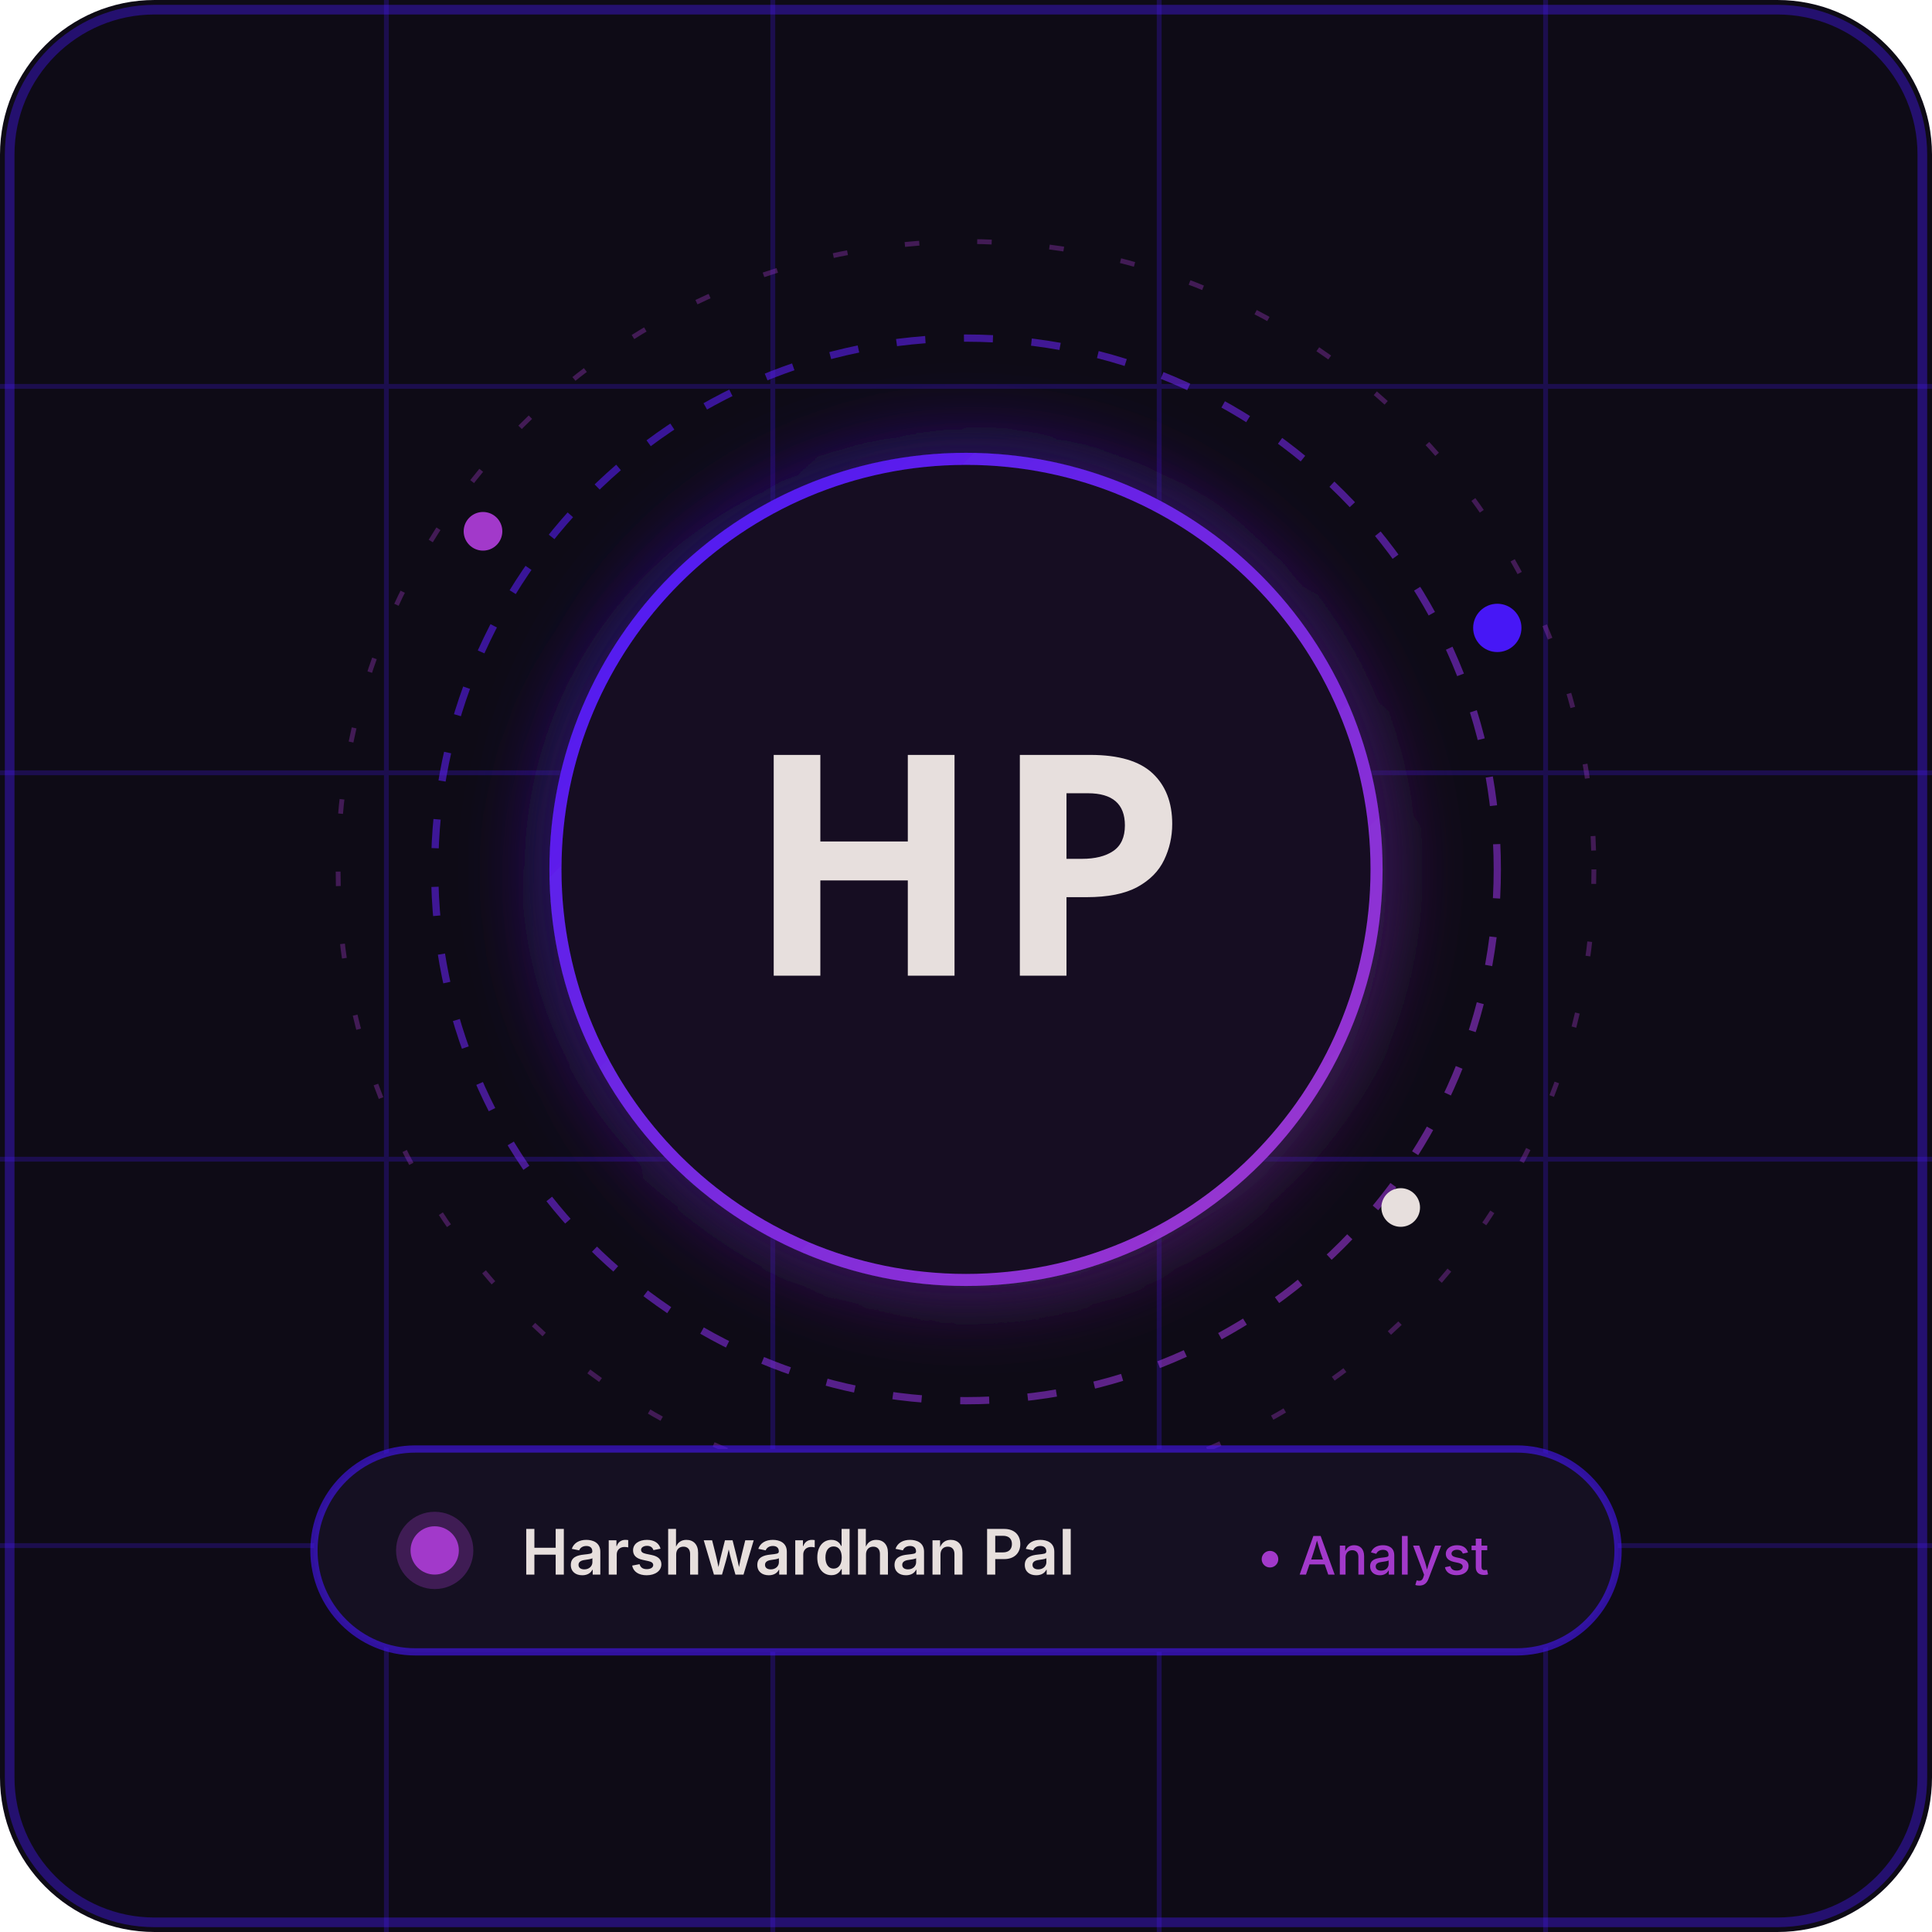
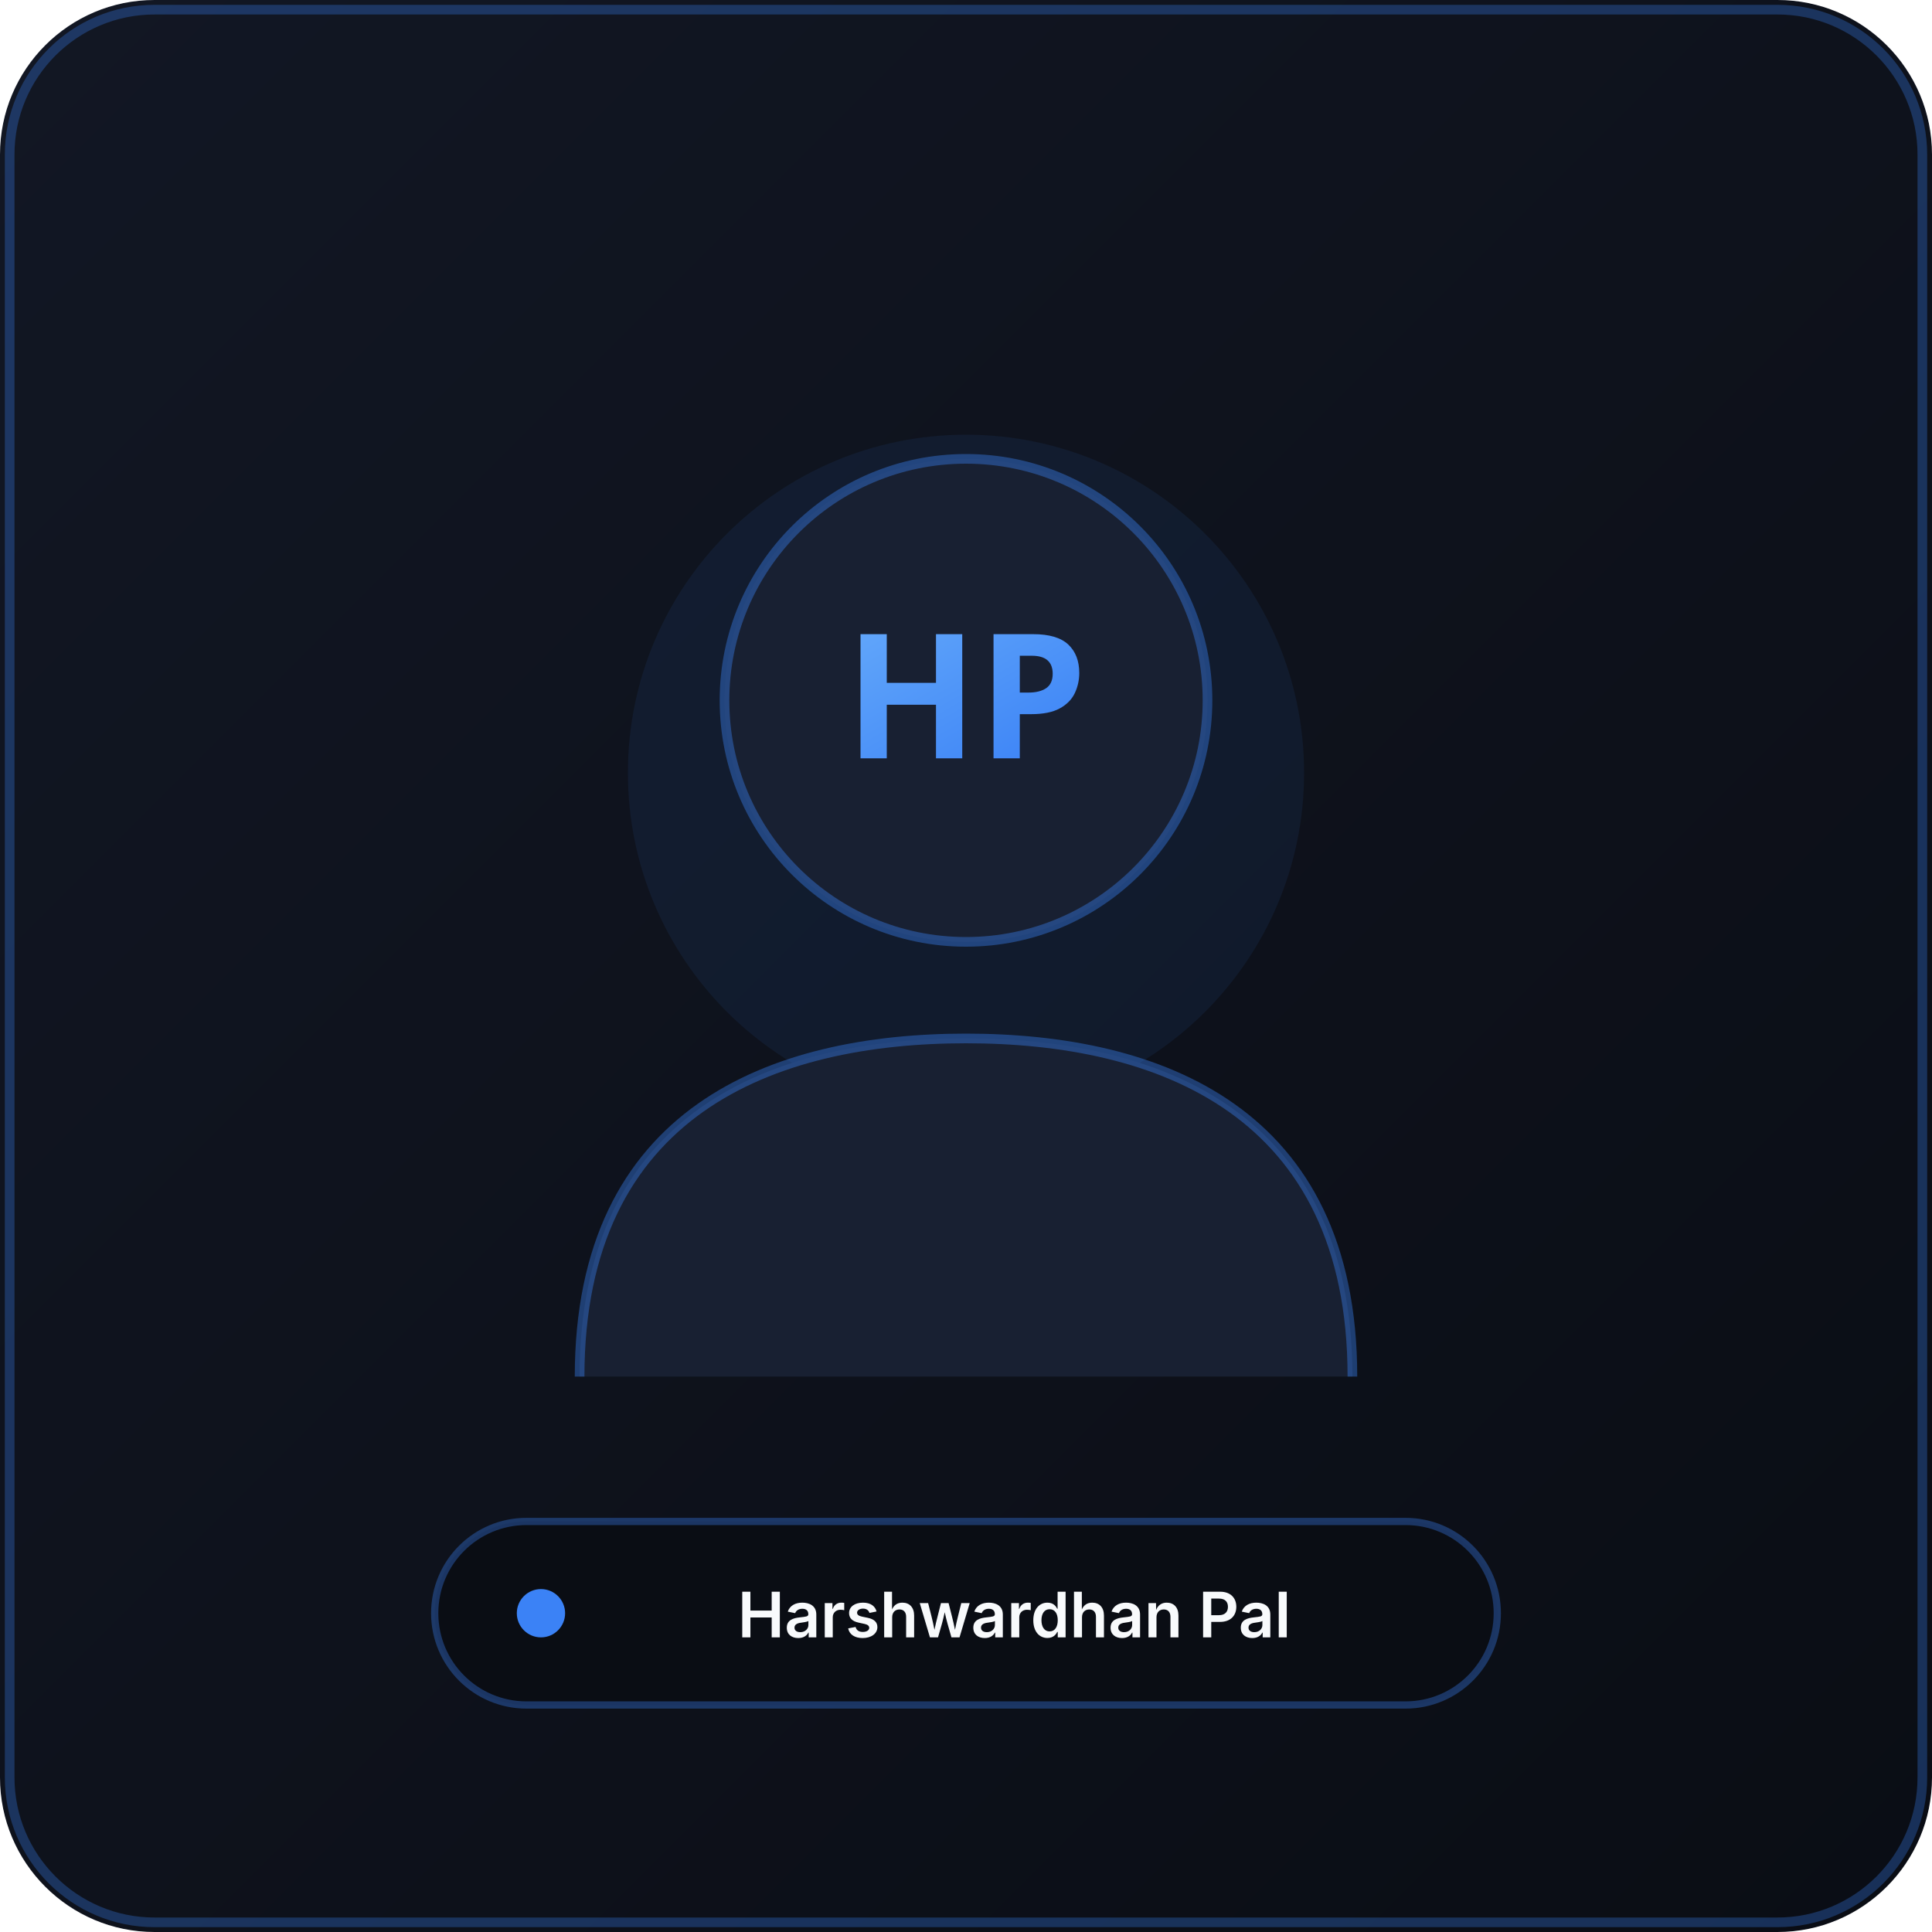
<svg xmlns="http://www.w3.org/2000/svg" viewBox="0 0 400 400" width="400" height="400">
  <defs>
-     <linearGradient id="purpleRing" x1="0%" y1="0%" x2="100%" y2="100%">
-       <stop offset="0%" stop-color="#4717F6" />
-       <stop offset="100%" stop-color="#A239CA" />
+     <linearGradient id="avatarBg" x1="0%" y1="0%" x2="100%" y2="100%">
+       <stop offset="0%" stop-color="#121724" />
+       <stop offset="100%" stop-color="#0A0D14" />
    </linearGradient>
-     <filter id="purpleGlow" x="-20%" y="-20%" width="140%" height="140%">
-       <feGaussianBlur stdDeviation="8" result="blur" />
-       <feComposite in="SourceGraphic" in2="blur" operator="over" />
-     </filter>
+     <linearGradient id="avatarGlow" x1="0%" y1="0%" x2="100%" y2="100%">
+       <stop offset="0%" stop-color="#60A5FA" />
+       <stop offset="100%" stop-color="#3B82F6" />
+     </linearGradient>
  </defs>
-   <rect width="400" height="400" rx="32" fill="#0E0B16" />
-   <rect x="2" y="2" width="396" height="396" rx="30" fill="none" stroke="#4717F6" stroke-width="2" stroke-opacity="0.4" />
-   <g opacity="0.25" stroke="#4717F6" stroke-width="1">
-     <line x1="80" y1="0" x2="80" y2="400" />
-     <line x1="160" y1="0" x2="160" y2="400" />
-     <line x1="240" y1="0" x2="240" y2="400" />
-     <line x1="320" y1="0" x2="320" y2="400" />
-     <line x1="0" y1="80" x2="400" y2="80" />
-     <line x1="0" y1="160" x2="400" y2="160" />
-     <line x1="0" y1="240" x2="400" y2="240" />
-     <line x1="0" y1="320" x2="400" y2="320" />
-   </g>
-   <circle cx="200" cy="180" r="110" fill="none" stroke="url(#purpleRing)" stroke-width="1.5" stroke-dasharray="6 8" opacity="0.6" />
-   <circle cx="200" cy="180" r="130" fill="none" stroke="#A239CA" stroke-width="1" stroke-dasharray="3 12" opacity="0.35" />
-   <circle cx="200" cy="180" r="85" fill="#151022" stroke="url(#purpleRing)" stroke-width="2.5" filter="url(#purpleGlow)" />
-   <text x="200" y="202" font-family="'Sora', sans-serif" font-size="64" font-weight="700" fill="#E7DFDD" text-anchor="middle" letter-spacing="2">HP</text>
-   <rect x="65" y="300" width="270" height="42" rx="21" fill="#151022" stroke="#4717F6" stroke-width="1.5" stroke-opacity="0.6" />
-   <circle cx="90" cy="321" r="5" fill="#A239CA" />
-   <circle cx="90" cy="321" r="8" fill="#A239CA" opacity="0.3" />
-   <text x="108" y="326" font-family="'Inter', sans-serif" font-size="13" font-weight="600" fill="#E7DFDD">Harshwardhan Pal</text>
-   <text x="260" y="326" font-family="'Inter', sans-serif" font-size="11" font-weight="500" fill="#A239CA">• Analyst</text>
-   <circle cx="100" cy="110" r="4" fill="#A239CA" />
-   <circle cx="310" cy="130" r="5" fill="#4717F6" />
-   <circle cx="290" cy="250" r="4" fill="#E7DFDD" />
+   <rect width="400" height="400" rx="32" fill="url(#avatarBg)" />
+   <rect x="2" y="2" width="396" height="396" rx="30" fill="none" stroke="rgba(59, 130, 246, 0.3)" stroke-width="2" />
+   <circle cx="200" cy="160" r="70" fill="rgba(59, 130, 246, 0.08)" />
+   <circle cx="200" cy="145" r="50" fill="#182032" stroke="rgba(59, 130, 246, 0.4)" stroke-width="2" />
+   <path d="M 120 285 C 120 230, 160 215, 200 215 C 240 215, 280 230, 280 285" fill="#182032" stroke="rgba(59, 130, 246, 0.4)" stroke-width="2" />
+   <text x="200" y="157" font-family="'Sora', sans-serif" font-size="36" font-weight="800" fill="url(#avatarGlow)" text-anchor="middle">HP</text>
+   <rect x="90" y="315" width="220" height="38" rx="19" fill="#0A0D14" stroke="rgba(59, 130, 246, 0.35)" stroke-width="1.5" />
+   <circle cx="112" cy="334" r="5" fill="#3B82F6" />
+   <text x="210" y="339" font-family="'Inter', sans-serif" font-size="13" font-weight="600" fill="#F8FAFC" text-anchor="middle">Harshwardhan Pal</text>
</svg>
